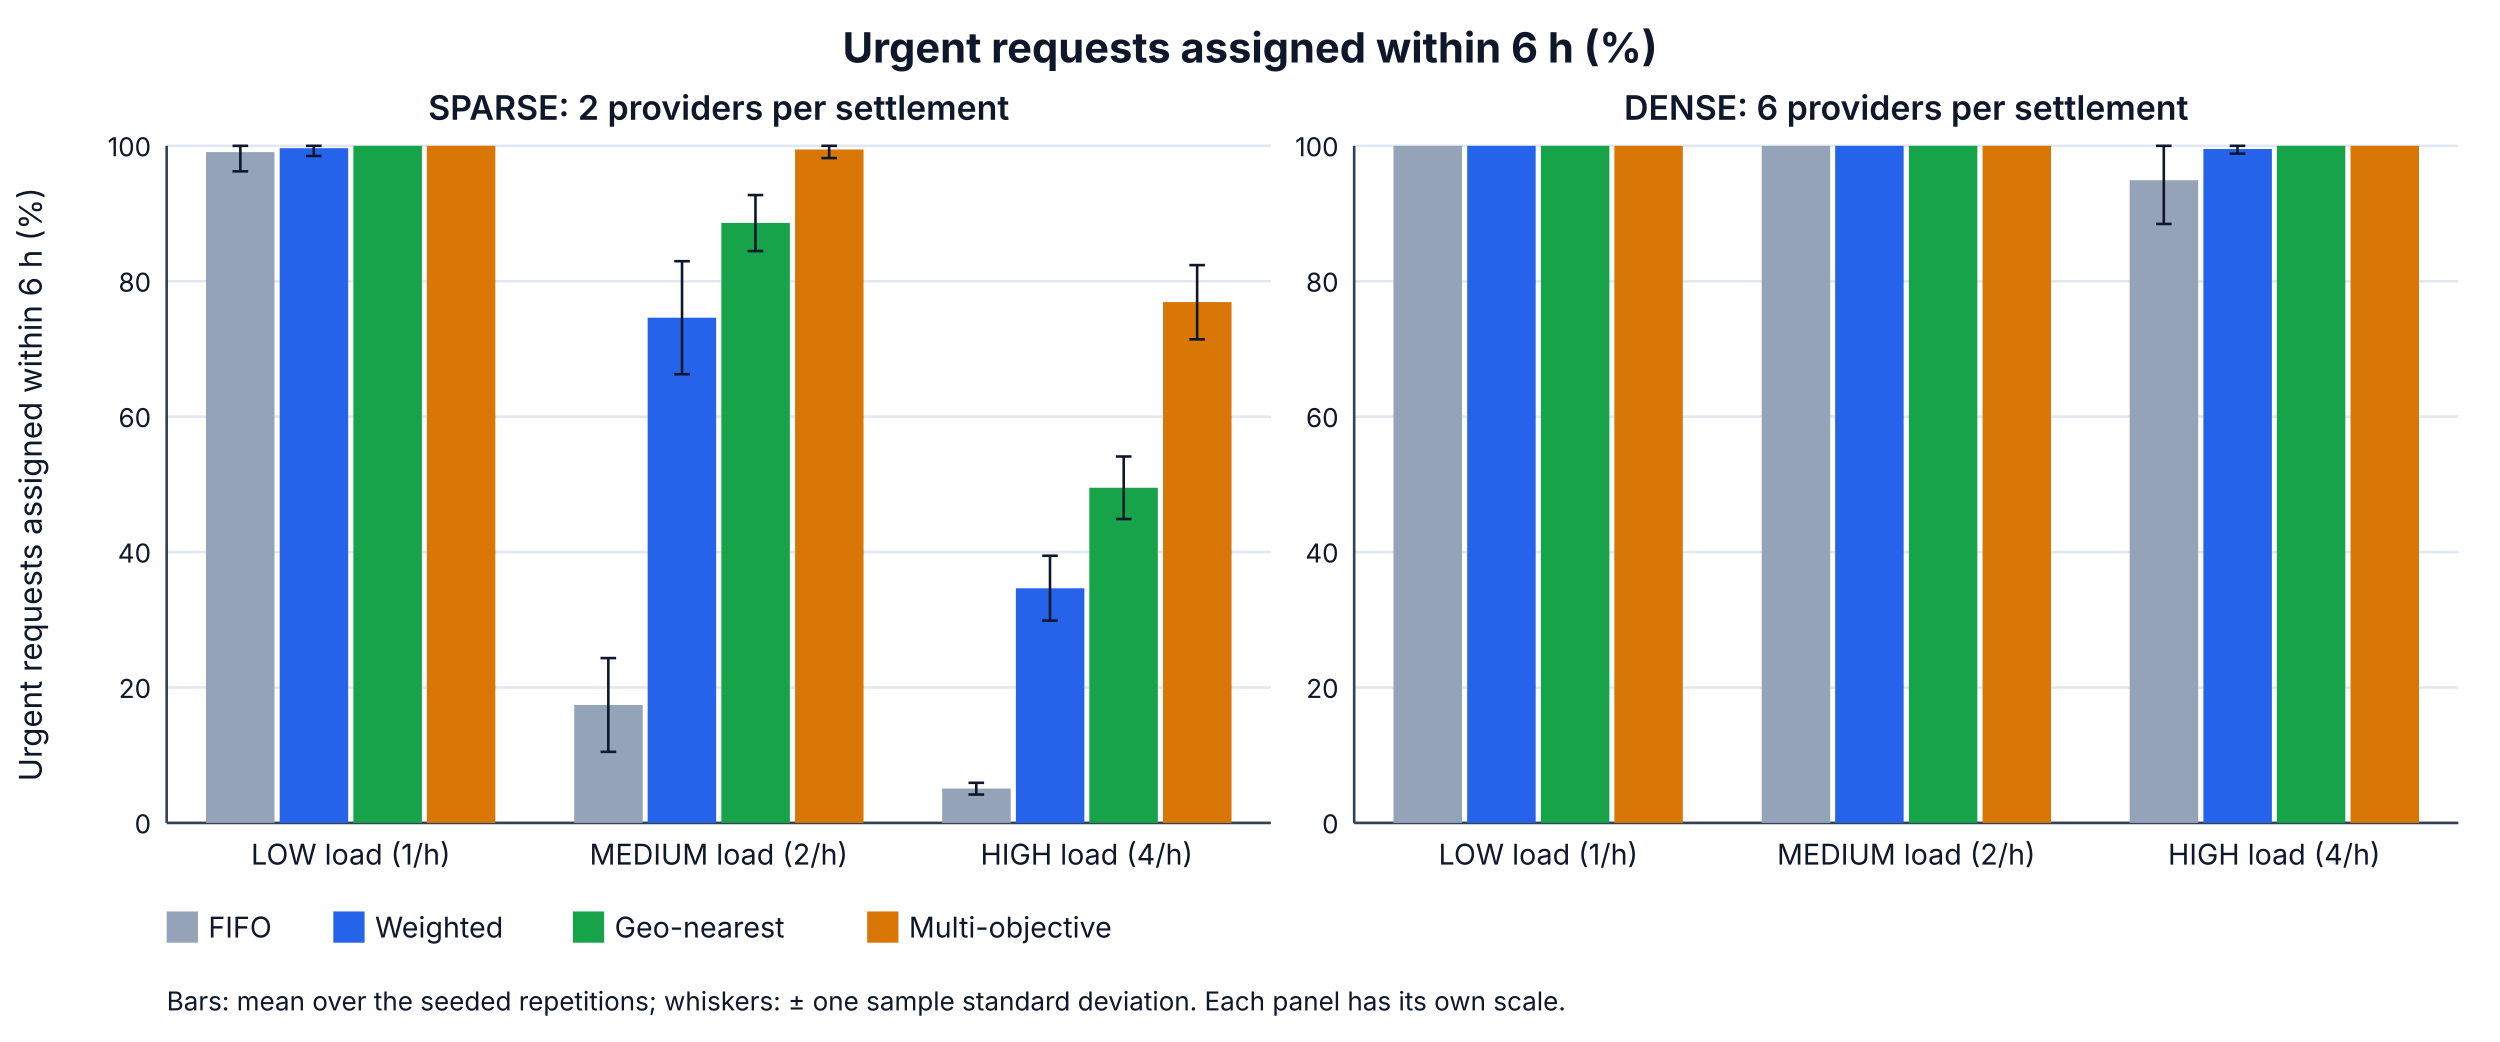
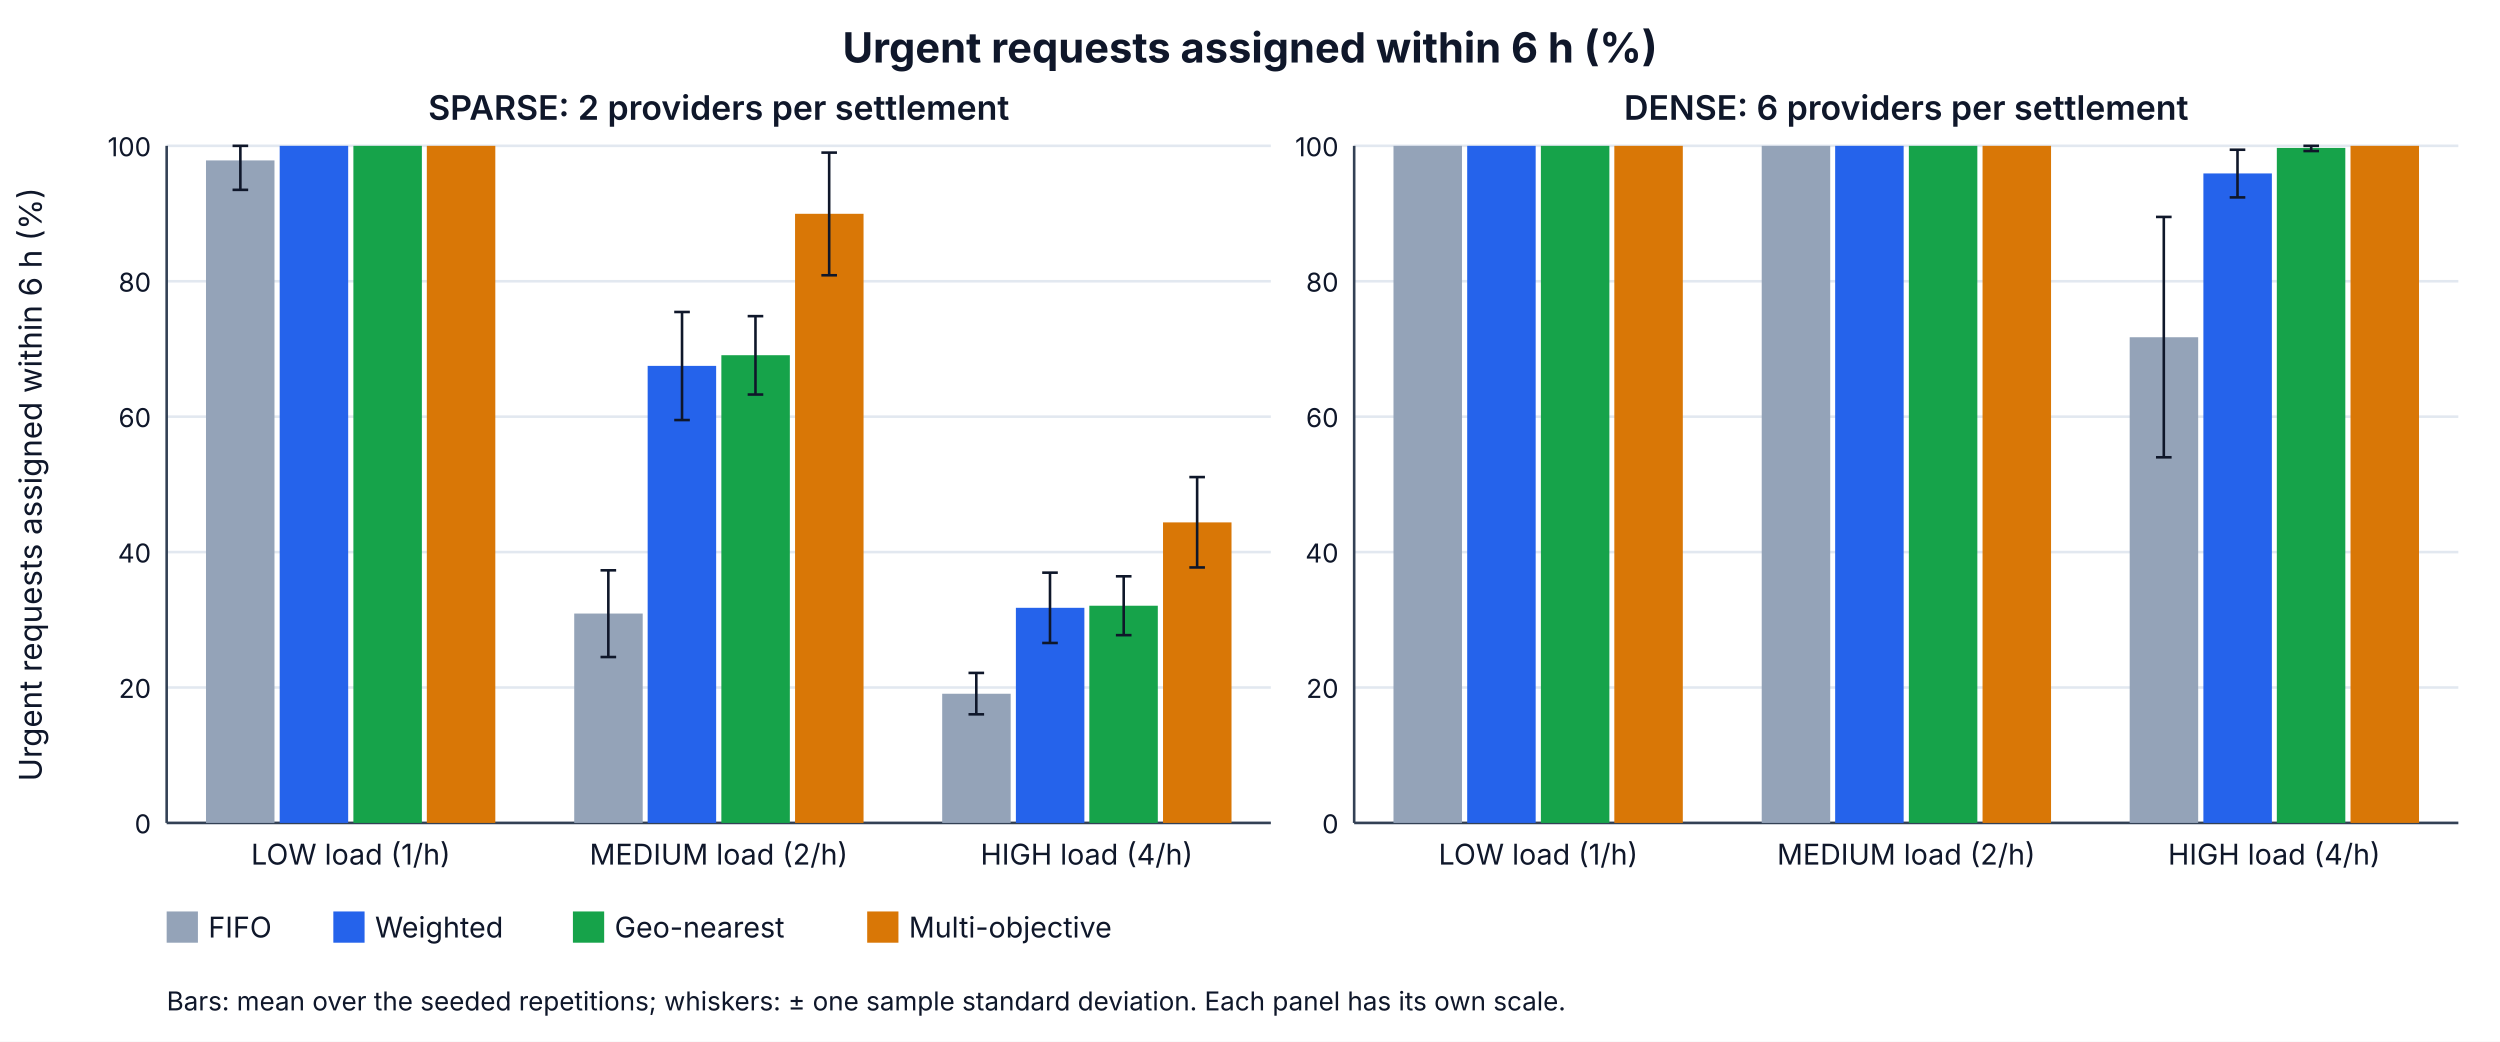
<svg xmlns="http://www.w3.org/2000/svg" width="960" height="400" viewBox="0 0 960 400" font-family="Inter, Arial, sans-serif" fill="#0f172a">
  <rect width="960" height="400" fill="#ffffff" />
  <text x="480.0" y="24.0" font-size="16" text-anchor="middle" font-weight="700">Urgent requests assigned within 6 h (%)</text>
  <text x="16.0" y="186.0" font-size="12" text-anchor="middle" font-weight="400" transform="rotate(-90 16 186.0)">Urgent requests assigned within 6 h (%)</text>
  <text x="276.0" y="46.0" font-size="13" text-anchor="middle" font-weight="600">SPARSE: 2 providers per settlement</text>
  <line x1="64.0" y1="316.0" x2="488.0" y2="316.0" stroke="#e2e8f0" stroke-width="1.0" />
  <text x="58.0" y="320.0" font-size="10" text-anchor="end" font-weight="400">0</text>
  <line x1="64.0" y1="264.0" x2="488.0" y2="264.0" stroke="#e2e8f0" stroke-width="1.0" />
  <text x="58.0" y="268.0" font-size="10" text-anchor="end" font-weight="400">20</text>
  <line x1="64.0" y1="212.0" x2="488.0" y2="212.0" stroke="#e2e8f0" stroke-width="1.0" />
  <text x="58.0" y="216.0" font-size="10" text-anchor="end" font-weight="400">40</text>
  <line x1="64.0" y1="160.0" x2="488.0" y2="160.0" stroke="#e2e8f0" stroke-width="1.0" />
  <text x="58.0" y="164.0" font-size="10" text-anchor="end" font-weight="400">60</text>
  <line x1="64.0" y1="108.0" x2="488.0" y2="108.0" stroke="#e2e8f0" stroke-width="1.0" />
  <text x="58.0" y="112.0" font-size="10" text-anchor="end" font-weight="400">80</text>
  <line x1="64.0" y1="56.0" x2="488.0" y2="56.0" stroke="#e2e8f0" stroke-width="1.0" />
  <text x="58.0" y="60.0" font-size="10" text-anchor="end" font-weight="400">100</text>
  <line x1="64.0" y1="56.0" x2="64.0" y2="316.0" stroke="#334155" stroke-width="1.0" />
  <line x1="64.0" y1="316.0" x2="488.0" y2="316.0" stroke="#334155" stroke-width="1.0" />
-   <rect x="79.1" y="58.4" width="26.3" height="257.6" fill="#94a3b8" />
-   <line x1="92.3" y1="56.0" x2="92.3" y2="65.8" stroke="#0f172a" stroke-width="1.0" />
+   <rect x="79.1" y="61.6" width="26.3" height="254.4" fill="#94a3b8" />
+   <line x1="92.3" y1="56.0" x2="92.3" y2="72.9" stroke="#0f172a" stroke-width="1.0" />
  <line x1="89.3" y1="56.0" x2="95.3" y2="56.0" stroke="#0f172a" stroke-width="1.0" />
-   <line x1="89.3" y1="65.8" x2="95.3" y2="65.8" stroke="#0f172a" stroke-width="1.0" />
-   <rect x="107.4" y="56.9" width="26.3" height="259.1" fill="#2563eb" />
-   <line x1="120.5" y1="56.0" x2="120.5" y2="59.9" stroke="#0f172a" stroke-width="1.0" />
-   <line x1="117.5" y1="56.0" x2="123.5" y2="56.0" stroke="#0f172a" stroke-width="1.0" />
-   <line x1="117.5" y1="59.9" x2="123.5" y2="59.9" stroke="#0f172a" stroke-width="1.0" />
+   <line x1="89.3" y1="72.9" x2="95.3" y2="72.9" stroke="#0f172a" stroke-width="1.0" />
+   <rect x="107.4" y="56.0" width="26.3" height="260.0" fill="#2563eb" />
  <rect x="135.7" y="56.0" width="26.3" height="260.0" fill="#16a34a" />
  <rect x="163.9" y="56.0" width="26.3" height="260.0" fill="#d97706" />
  <text x="134.7" y="332.0" font-size="11" text-anchor="middle" font-weight="400">LOW load (1/h)</text>
-   <rect x="220.5" y="270.7" width="26.3" height="45.3" fill="#94a3b8" />
-   <line x1="233.6" y1="252.7" x2="233.6" y2="288.7" stroke="#0f172a" stroke-width="1.0" />
-   <line x1="230.6" y1="252.7" x2="236.6" y2="252.7" stroke="#0f172a" stroke-width="1.0" />
-   <line x1="230.6" y1="288.7" x2="236.6" y2="288.7" stroke="#0f172a" stroke-width="1.0" />
-   <rect x="248.7" y="122.0" width="26.3" height="194.0" fill="#2563eb" />
-   <line x1="261.9" y1="100.3" x2="261.9" y2="143.7" stroke="#0f172a" stroke-width="1.0" />
-   <line x1="258.9" y1="100.3" x2="264.9" y2="100.3" stroke="#0f172a" stroke-width="1.0" />
-   <line x1="258.9" y1="143.7" x2="264.9" y2="143.7" stroke="#0f172a" stroke-width="1.0" />
-   <rect x="277.0" y="85.6" width="26.3" height="230.4" fill="#16a34a" />
-   <line x1="290.1" y1="74.9" x2="290.1" y2="96.4" stroke="#0f172a" stroke-width="1.0" />
-   <line x1="287.1" y1="74.9" x2="293.1" y2="74.9" stroke="#0f172a" stroke-width="1.0" />
-   <line x1="287.1" y1="96.4" x2="293.1" y2="96.4" stroke="#0f172a" stroke-width="1.0" />
-   <rect x="305.3" y="57.4" width="26.3" height="258.6" fill="#d97706" />
-   <line x1="318.4" y1="56.0" x2="318.4" y2="60.7" stroke="#0f172a" stroke-width="1.0" />
-   <line x1="315.4" y1="56.0" x2="321.4" y2="56.0" stroke="#0f172a" stroke-width="1.0" />
-   <line x1="315.4" y1="60.7" x2="321.4" y2="60.7" stroke="#0f172a" stroke-width="1.0" />
+   <rect x="220.5" y="235.6" width="26.3" height="80.4" fill="#94a3b8" />
+   <line x1="233.6" y1="219.0" x2="233.6" y2="252.3" stroke="#0f172a" stroke-width="1.0" />
+   <line x1="230.6" y1="219.0" x2="236.6" y2="219.0" stroke="#0f172a" stroke-width="1.0" />
+   <line x1="230.6" y1="252.3" x2="236.6" y2="252.3" stroke="#0f172a" stroke-width="1.0" />
+   <rect x="248.7" y="140.5" width="26.3" height="175.5" fill="#2563eb" />
+   <line x1="261.9" y1="119.8" x2="261.9" y2="161.3" stroke="#0f172a" stroke-width="1.0" />
+   <line x1="258.9" y1="119.8" x2="264.9" y2="119.8" stroke="#0f172a" stroke-width="1.0" />
+   <line x1="258.9" y1="161.3" x2="264.9" y2="161.3" stroke="#0f172a" stroke-width="1.0" />
+   <rect x="277.0" y="136.4" width="26.3" height="179.6" fill="#16a34a" />
+   <line x1="290.1" y1="121.4" x2="290.1" y2="151.5" stroke="#0f172a" stroke-width="1.0" />
+   <line x1="287.1" y1="121.4" x2="293.1" y2="121.4" stroke="#0f172a" stroke-width="1.0" />
+   <line x1="287.1" y1="151.5" x2="293.1" y2="151.5" stroke="#0f172a" stroke-width="1.0" />
+   <rect x="305.3" y="82.1" width="26.3" height="233.9" fill="#d97706" />
+   <line x1="318.4" y1="58.6" x2="318.4" y2="105.7" stroke="#0f172a" stroke-width="1.0" />
+   <line x1="315.4" y1="58.6" x2="321.4" y2="58.6" stroke="#0f172a" stroke-width="1.0" />
+   <line x1="315.4" y1="105.7" x2="321.4" y2="105.7" stroke="#0f172a" stroke-width="1.0" />
  <text x="276.0" y="332.0" font-size="11" text-anchor="middle" font-weight="400">MEDIUM load (2/h)</text>
-   <rect x="361.8" y="302.8" width="26.3" height="13.2" fill="#94a3b8" />
-   <line x1="374.9" y1="300.6" x2="374.9" y2="305.1" stroke="#0f172a" stroke-width="1.0" />
-   <line x1="371.9" y1="300.6" x2="377.9" y2="300.6" stroke="#0f172a" stroke-width="1.0" />
-   <line x1="371.9" y1="305.1" x2="377.9" y2="305.1" stroke="#0f172a" stroke-width="1.0" />
-   <rect x="390.1" y="225.9" width="26.3" height="90.1" fill="#2563eb" />
-   <line x1="403.2" y1="213.4" x2="403.2" y2="238.3" stroke="#0f172a" stroke-width="1.0" />
-   <line x1="400.2" y1="213.4" x2="406.2" y2="213.4" stroke="#0f172a" stroke-width="1.0" />
-   <line x1="400.2" y1="238.3" x2="406.2" y2="238.3" stroke="#0f172a" stroke-width="1.0" />
-   <rect x="418.3" y="187.3" width="26.3" height="128.7" fill="#16a34a" />
-   <line x1="431.5" y1="175.3" x2="431.5" y2="199.3" stroke="#0f172a" stroke-width="1.0" />
-   <line x1="428.5" y1="175.3" x2="434.5" y2="175.3" stroke="#0f172a" stroke-width="1.0" />
-   <line x1="428.5" y1="199.3" x2="434.5" y2="199.3" stroke="#0f172a" stroke-width="1.0" />
-   <rect x="446.6" y="116.0" width="26.3" height="200.0" fill="#d97706" />
-   <line x1="459.7" y1="101.8" x2="459.7" y2="130.3" stroke="#0f172a" stroke-width="1.0" />
-   <line x1="456.7" y1="101.8" x2="462.7" y2="101.8" stroke="#0f172a" stroke-width="1.0" />
-   <line x1="456.7" y1="130.3" x2="462.7" y2="130.3" stroke="#0f172a" stroke-width="1.0" />
+   <rect x="361.8" y="266.4" width="26.3" height="49.6" fill="#94a3b8" />
+   <line x1="374.9" y1="258.4" x2="374.9" y2="274.3" stroke="#0f172a" stroke-width="1.0" />
+   <line x1="371.9" y1="258.4" x2="377.9" y2="258.4" stroke="#0f172a" stroke-width="1.0" />
+   <line x1="371.9" y1="274.3" x2="377.9" y2="274.3" stroke="#0f172a" stroke-width="1.0" />
+   <rect x="390.1" y="233.4" width="26.3" height="82.6" fill="#2563eb" />
+   <line x1="403.2" y1="219.9" x2="403.2" y2="246.9" stroke="#0f172a" stroke-width="1.0" />
+   <line x1="400.2" y1="219.9" x2="406.2" y2="219.9" stroke="#0f172a" stroke-width="1.0" />
+   <line x1="400.2" y1="246.9" x2="406.2" y2="246.9" stroke="#0f172a" stroke-width="1.0" />
+   <rect x="418.3" y="232.6" width="26.3" height="83.4" fill="#16a34a" />
+   <line x1="431.5" y1="221.3" x2="431.5" y2="243.9" stroke="#0f172a" stroke-width="1.0" />
+   <line x1="428.5" y1="221.3" x2="434.5" y2="221.3" stroke="#0f172a" stroke-width="1.0" />
+   <line x1="428.5" y1="243.9" x2="434.5" y2="243.9" stroke="#0f172a" stroke-width="1.0" />
+   <rect x="446.6" y="200.6" width="26.3" height="115.4" fill="#d97706" />
+   <line x1="459.7" y1="183.2" x2="459.7" y2="217.9" stroke="#0f172a" stroke-width="1.0" />
+   <line x1="456.7" y1="183.2" x2="462.7" y2="183.2" stroke="#0f172a" stroke-width="1.0" />
+   <line x1="456.7" y1="217.9" x2="462.7" y2="217.9" stroke="#0f172a" stroke-width="1.0" />
  <text x="417.3" y="332.0" font-size="11" text-anchor="middle" font-weight="400">HIGH load (4/h)</text>
  <text x="732.0" y="46.0" font-size="13" text-anchor="middle" font-weight="600">DENSE: 6 providers per settlement</text>
  <line x1="520.0" y1="316.0" x2="944.0" y2="316.0" stroke="#e2e8f0" stroke-width="1.0" />
  <text x="514.0" y="320.0" font-size="10" text-anchor="end" font-weight="400">0</text>
  <line x1="520.0" y1="264.0" x2="944.0" y2="264.0" stroke="#e2e8f0" stroke-width="1.0" />
  <text x="514.0" y="268.0" font-size="10" text-anchor="end" font-weight="400">20</text>
  <line x1="520.0" y1="212.0" x2="944.0" y2="212.0" stroke="#e2e8f0" stroke-width="1.0" />
  <text x="514.0" y="216.0" font-size="10" text-anchor="end" font-weight="400">40</text>
  <line x1="520.0" y1="160.0" x2="944.0" y2="160.0" stroke="#e2e8f0" stroke-width="1.0" />
  <text x="514.0" y="164.0" font-size="10" text-anchor="end" font-weight="400">60</text>
  <line x1="520.0" y1="108.0" x2="944.0" y2="108.0" stroke="#e2e8f0" stroke-width="1.0" />
  <text x="514.0" y="112.0" font-size="10" text-anchor="end" font-weight="400">80</text>
  <line x1="520.0" y1="56.0" x2="944.0" y2="56.0" stroke="#e2e8f0" stroke-width="1.0" />
  <text x="514.0" y="60.0" font-size="10" text-anchor="end" font-weight="400">100</text>
  <line x1="520.0" y1="56.0" x2="520.0" y2="316.0" stroke="#334155" stroke-width="1.0" />
  <line x1="520.0" y1="316.0" x2="944.0" y2="316.0" stroke="#334155" stroke-width="1.0" />
  <rect x="535.1" y="56.0" width="26.3" height="260.0" fill="#94a3b8" />
  <rect x="563.4" y="56.0" width="26.3" height="260.0" fill="#2563eb" />
  <rect x="591.7" y="56.0" width="26.3" height="260.0" fill="#16a34a" />
  <rect x="619.9" y="56.0" width="26.3" height="260.0" fill="#d97706" />
  <text x="590.7" y="332.0" font-size="11" text-anchor="middle" font-weight="400">LOW load (1/h)</text>
  <rect x="676.5" y="56.0" width="26.3" height="260.0" fill="#94a3b8" />
  <rect x="704.7" y="56.0" width="26.3" height="260.0" fill="#2563eb" />
  <rect x="733.0" y="56.0" width="26.3" height="260.0" fill="#16a34a" />
  <rect x="761.3" y="56.0" width="26.3" height="260.0" fill="#d97706" />
  <text x="732.0" y="332.0" font-size="11" text-anchor="middle" font-weight="400">MEDIUM load (2/h)</text>
-   <rect x="817.8" y="69.2" width="26.3" height="246.8" fill="#94a3b8" />
-   <line x1="830.9" y1="56.0" x2="830.9" y2="86.0" stroke="#0f172a" stroke-width="1.0" />
-   <line x1="827.9" y1="56.0" x2="833.9" y2="56.0" stroke="#0f172a" stroke-width="1.0" />
-   <line x1="827.9" y1="86.0" x2="833.9" y2="86.0" stroke="#0f172a" stroke-width="1.0" />
-   <rect x="846.1" y="57.2" width="26.3" height="258.8" fill="#2563eb" />
-   <line x1="859.2" y1="56.0" x2="859.2" y2="59.0" stroke="#0f172a" stroke-width="1.0" />
-   <line x1="856.2" y1="56.0" x2="862.2" y2="56.0" stroke="#0f172a" stroke-width="1.0" />
-   <line x1="856.2" y1="59.0" x2="862.2" y2="59.0" stroke="#0f172a" stroke-width="1.0" />
-   <rect x="874.3" y="56.0" width="26.3" height="260.0" fill="#16a34a" />
+   <rect x="817.8" y="129.5" width="26.3" height="186.5" fill="#94a3b8" />
+   <line x1="830.9" y1="83.3" x2="830.9" y2="175.6" stroke="#0f172a" stroke-width="1.0" />
+   <line x1="827.9" y1="83.3" x2="833.9" y2="83.3" stroke="#0f172a" stroke-width="1.0" />
+   <line x1="827.9" y1="175.6" x2="833.9" y2="175.6" stroke="#0f172a" stroke-width="1.0" />
+   <rect x="846.1" y="66.6" width="26.3" height="249.4" fill="#2563eb" />
+   <line x1="859.2" y1="57.5" x2="859.2" y2="75.8" stroke="#0f172a" stroke-width="1.0" />
+   <line x1="856.2" y1="57.5" x2="862.2" y2="57.5" stroke="#0f172a" stroke-width="1.0" />
+   <line x1="856.2" y1="75.8" x2="862.2" y2="75.8" stroke="#0f172a" stroke-width="1.0" />
+   <rect x="874.3" y="56.8" width="26.3" height="259.2" fill="#16a34a" />
+   <line x1="887.5" y1="56.0" x2="887.5" y2="58.0" stroke="#0f172a" stroke-width="1.0" />
+   <line x1="884.5" y1="56.0" x2="890.5" y2="56.0" stroke="#0f172a" stroke-width="1.0" />
+   <line x1="884.5" y1="58.0" x2="890.5" y2="58.0" stroke="#0f172a" stroke-width="1.0" />
  <rect x="902.6" y="56.0" width="26.3" height="260.0" fill="#d97706" />
  <text x="873.3" y="332.0" font-size="11" text-anchor="middle" font-weight="400">HIGH load (4/h)</text>
  <rect x="64" y="350" width="12" height="12" fill="#94a3b8" />
  <text x="80.0" y="360.0" font-size="11" text-anchor="start" font-weight="400">FIFO</text>
  <rect x="128" y="350" width="12" height="12" fill="#2563eb" />
  <text x="144.0" y="360.0" font-size="11" text-anchor="start" font-weight="400">Weighted</text>
  <rect x="220" y="350" width="12" height="12" fill="#16a34a" />
  <text x="236.0" y="360.0" font-size="11" text-anchor="start" font-weight="400">Geo-nearest</text>
  <rect x="333" y="350" width="12" height="12" fill="#d97706" />
  <text x="349.0" y="360.0" font-size="11" text-anchor="start" font-weight="400">Multi-objective</text>
  <text x="64.0" y="388.0" font-size="10" text-anchor="start" font-weight="400">Bars: mean over the seeded repetitions; whiskers: ± one sample standard deviation. Each panel has its own scale.</text>
</svg>
